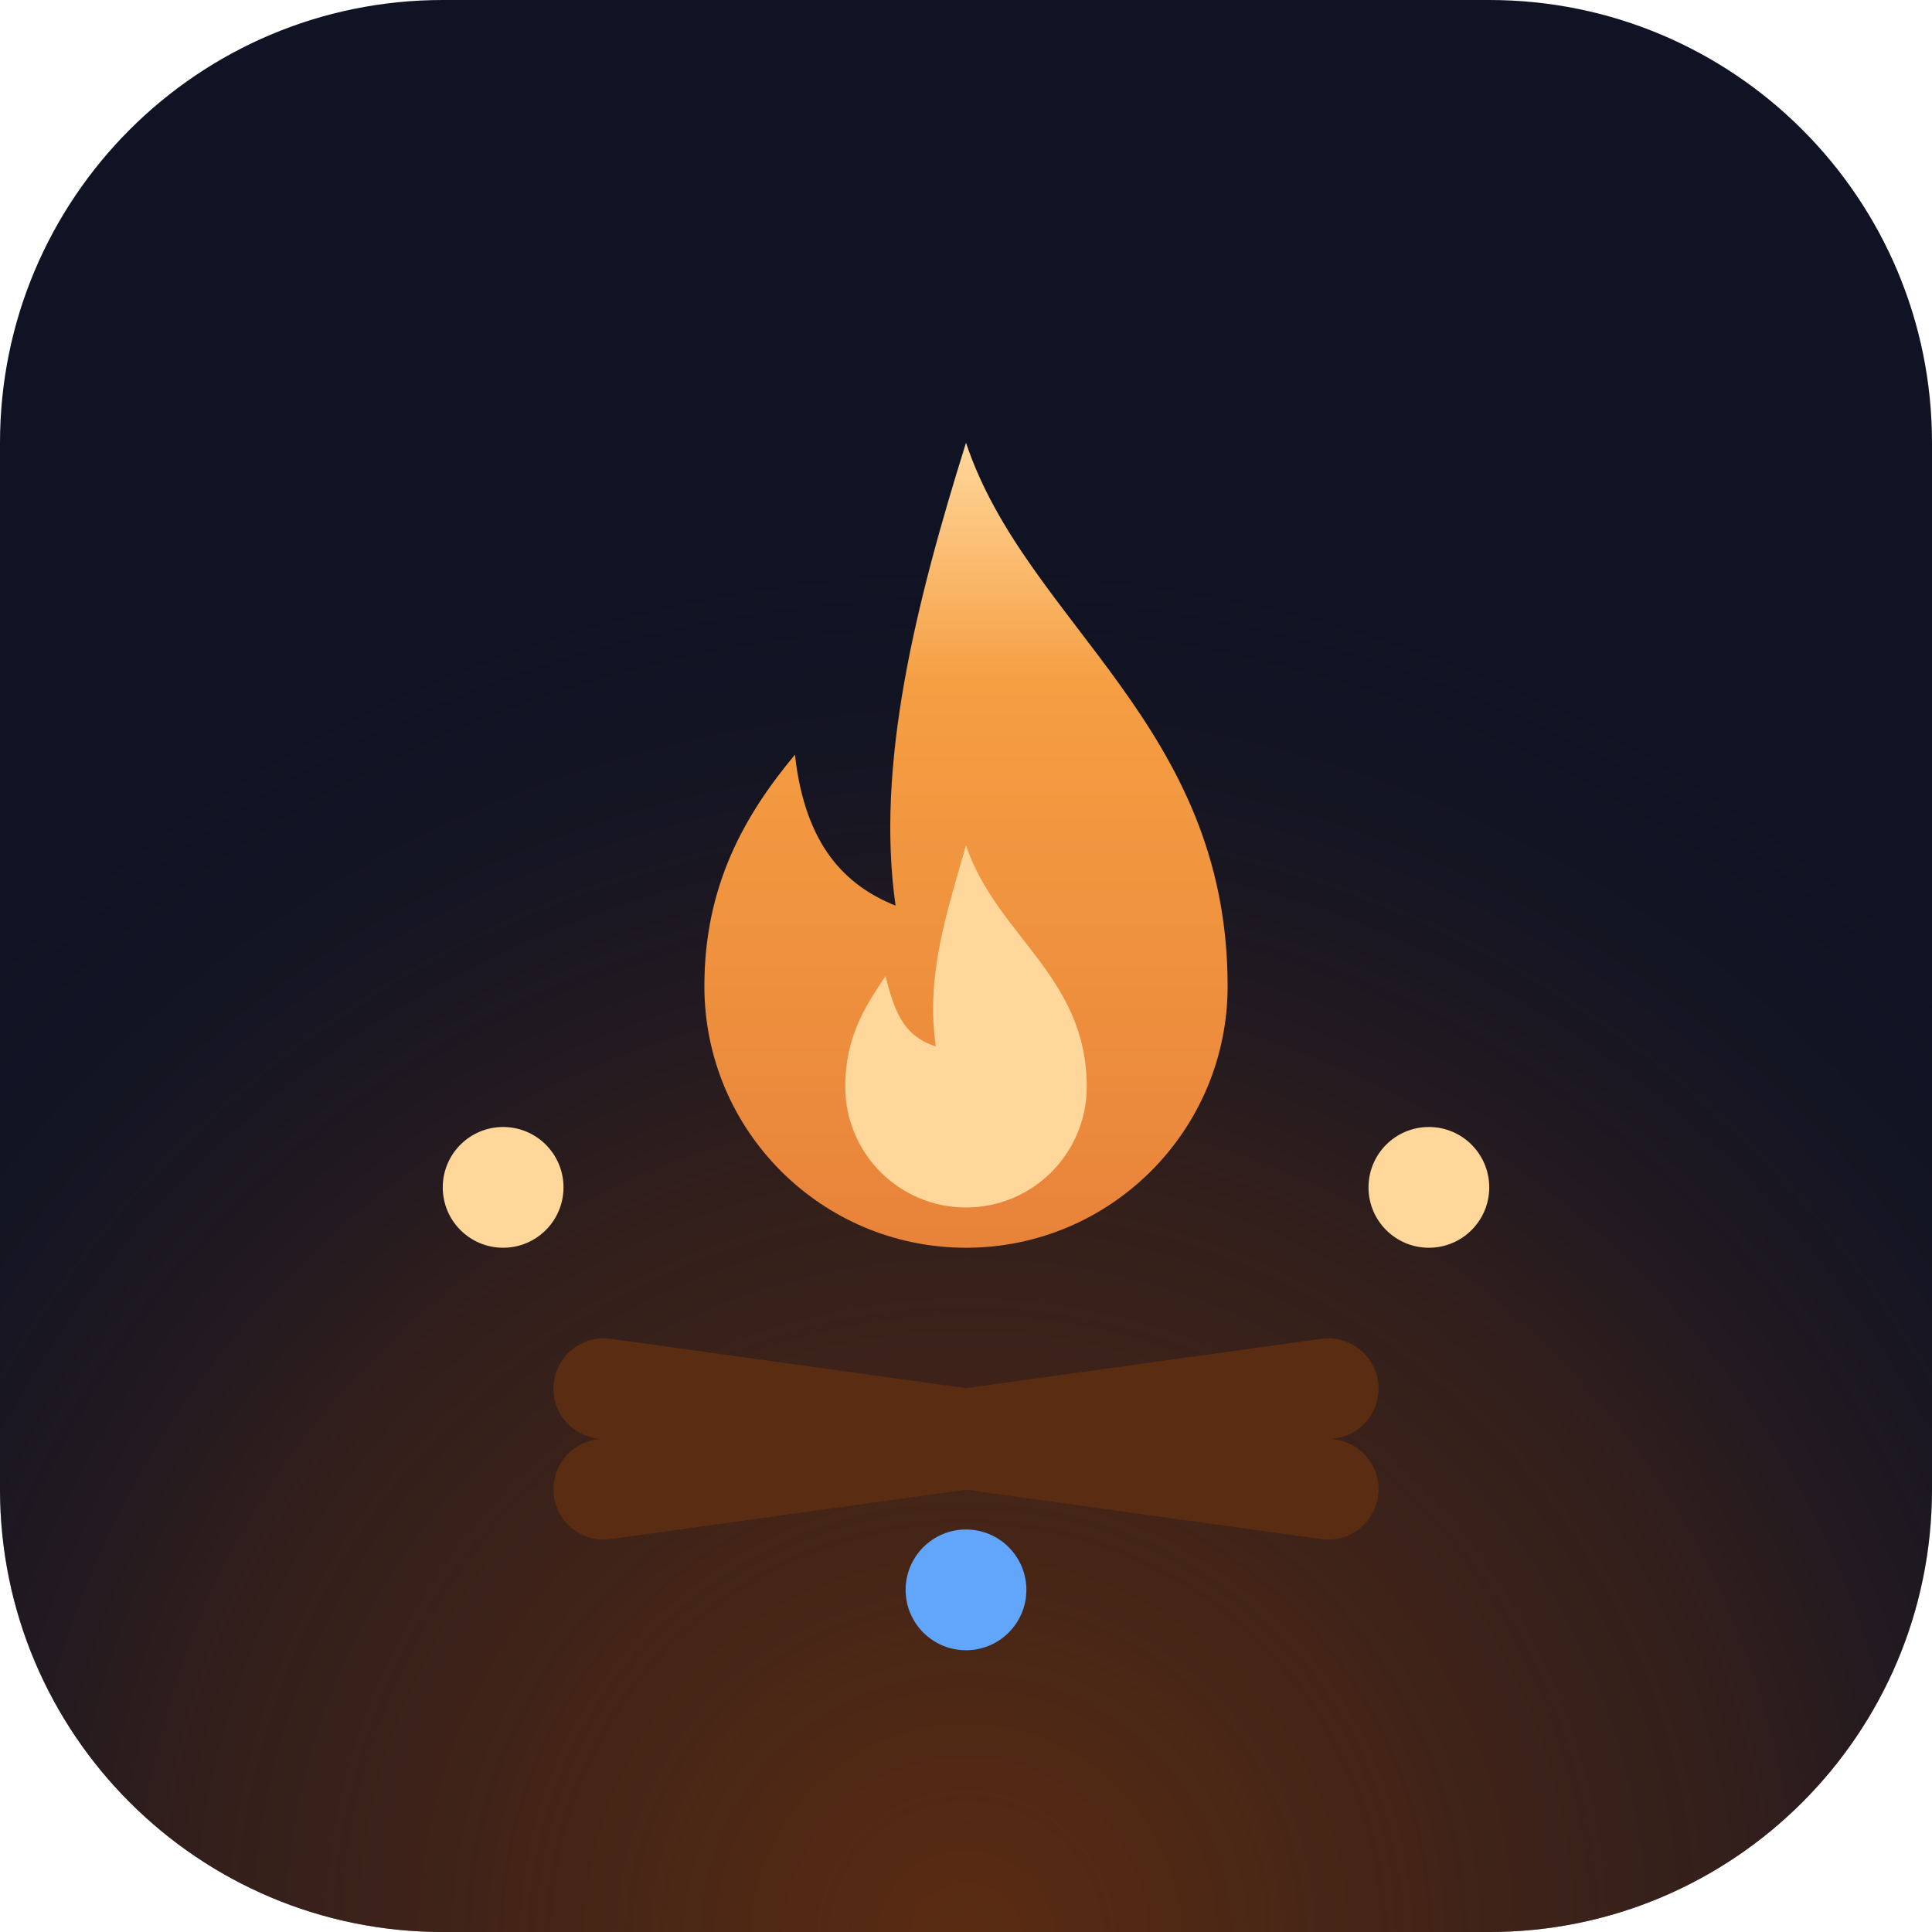
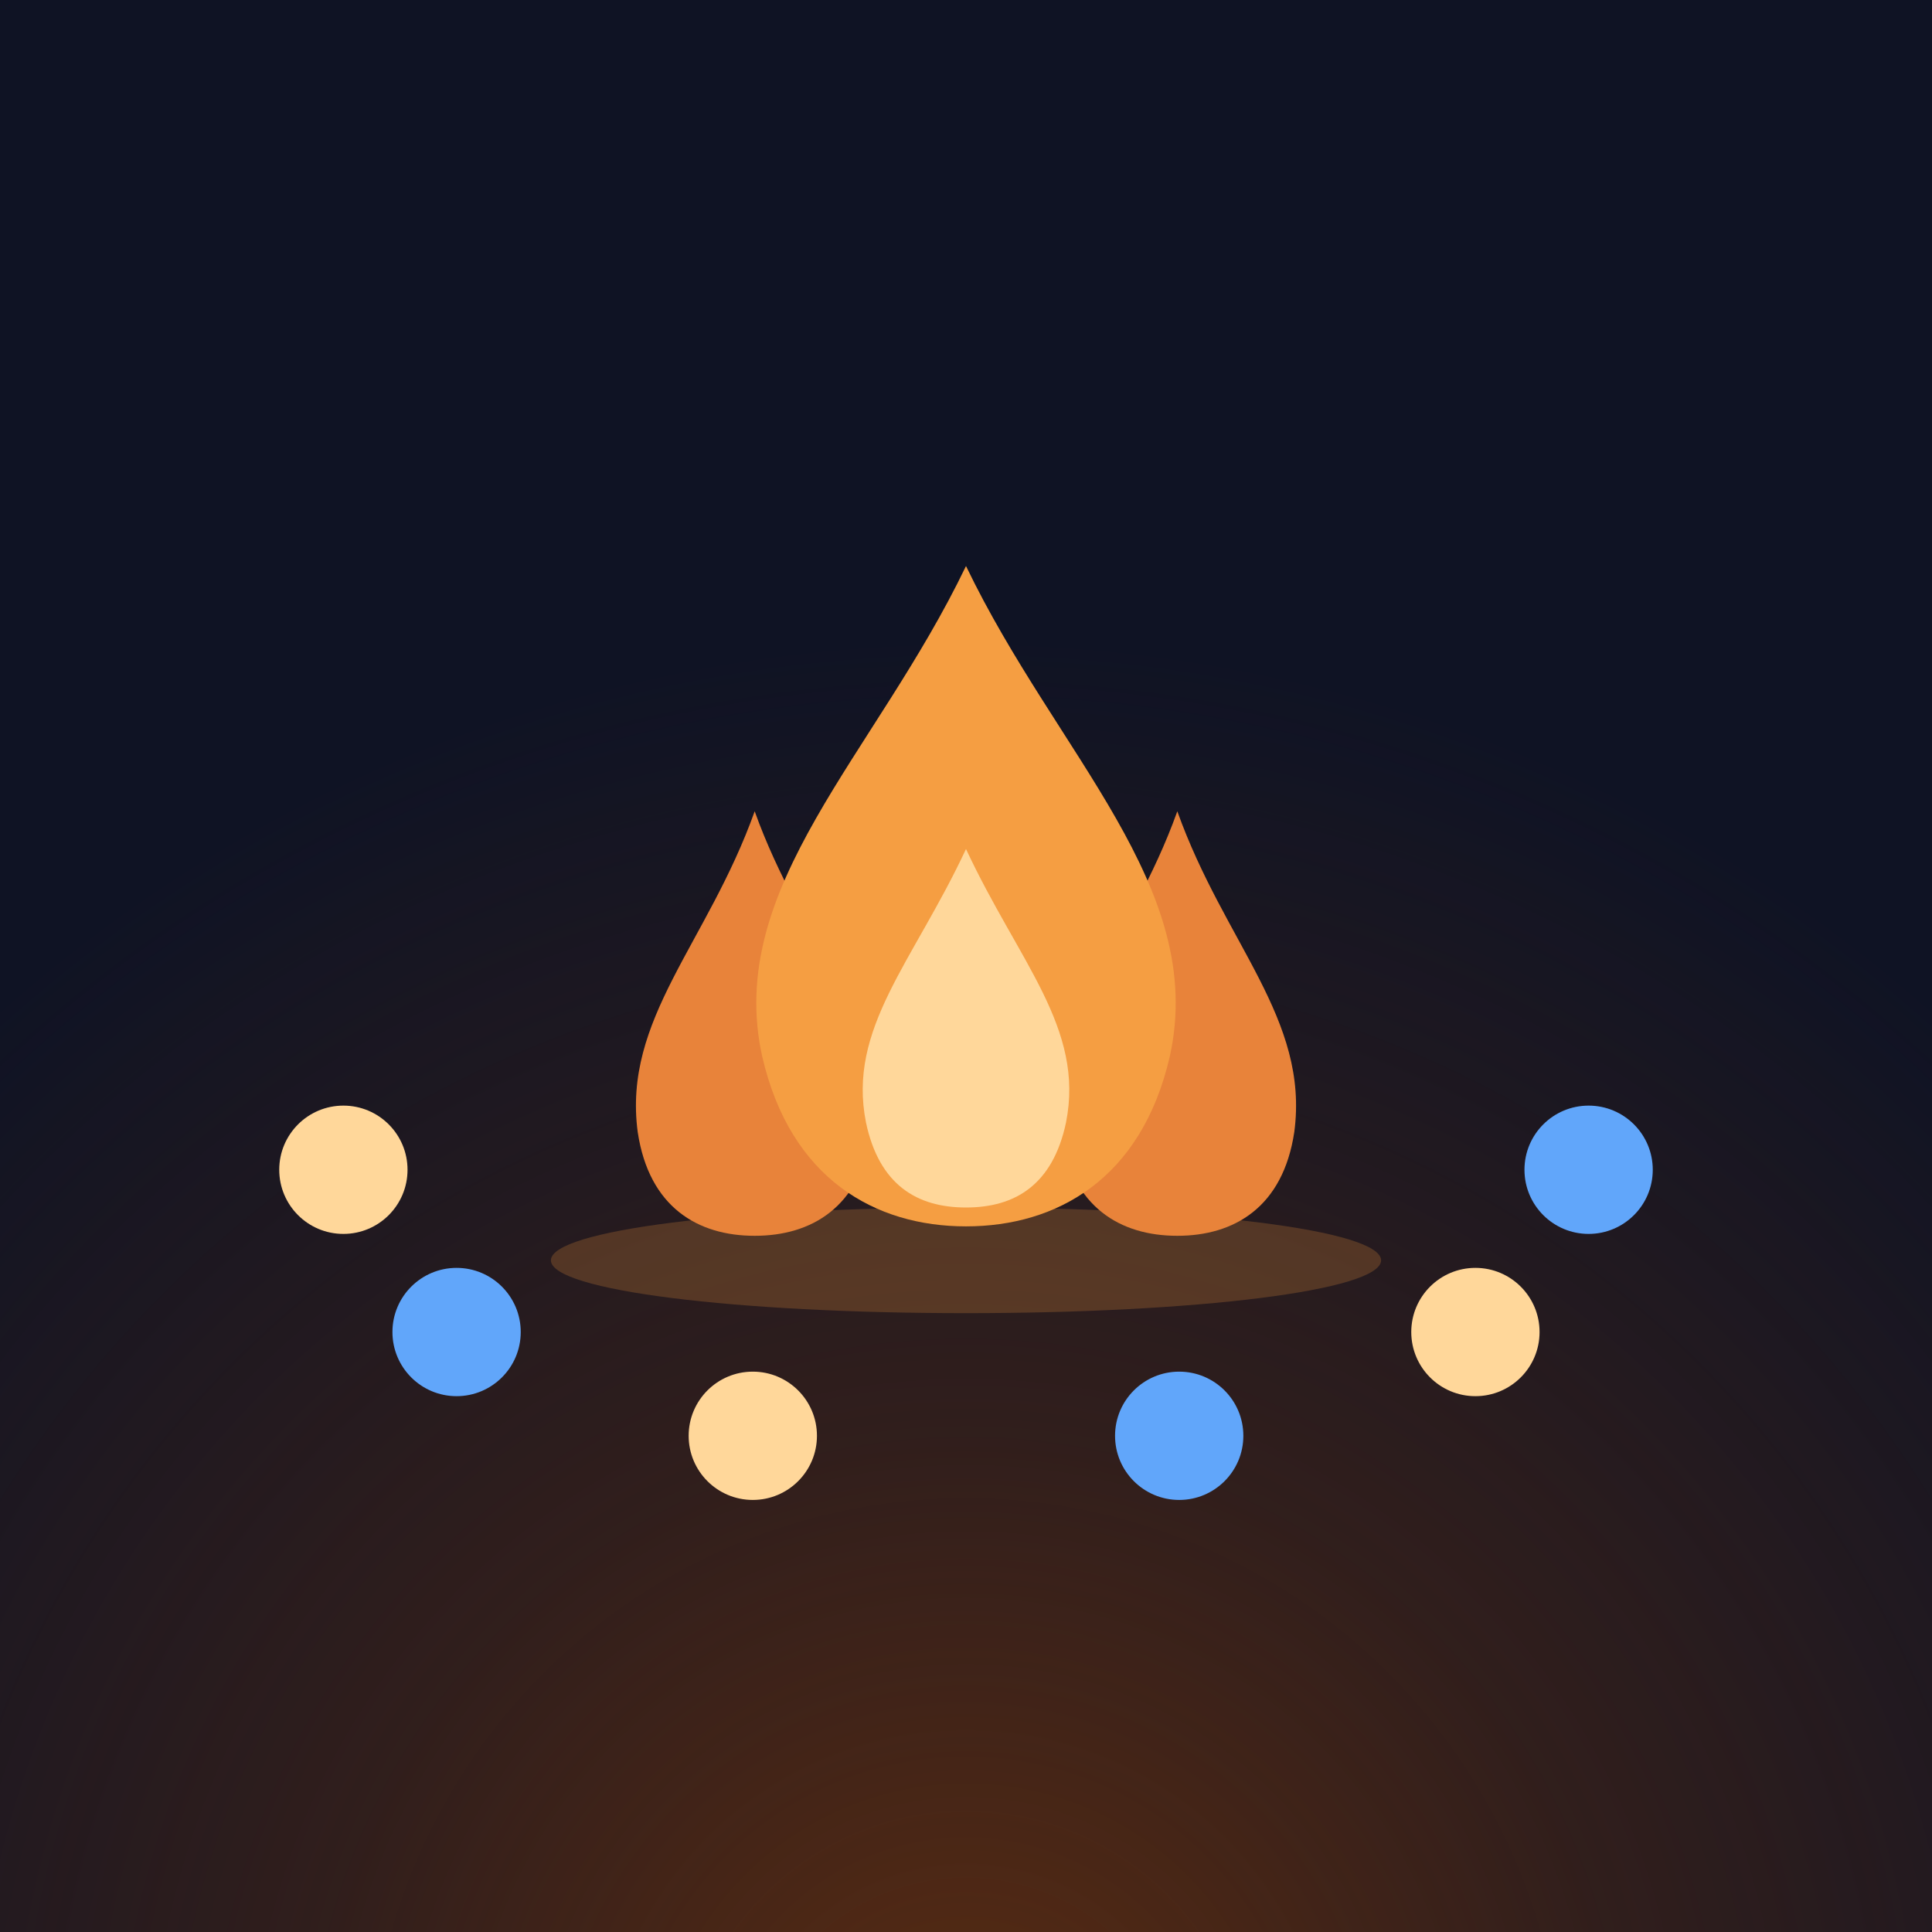
- <svg xmlns="http://www.w3.org/2000/svg" viewBox="0 0 192 192" role="img" aria-label="한데">
+ <svg xmlns="http://www.w3.org/2000/svg" viewBox="0 0 1024 1024">
  <defs>
-     <radialGradient id="glow" cx="0.5" cy="1" r="0.75">
-       <stop offset="0" stop-color="#5a2c12" />
-       <stop offset="0.55" stop-color="#5a2c12" stop-opacity="0.45" />
-       <stop offset="1" stop-color="#0f1324" stop-opacity="0" />
+     <radialGradient id="glow" cx="50%" cy="108%" r="75%" fx="50%" fy="108%">
+       <stop offset="0" stop-color="#5A2C12" />
+       <stop offset=".45" stop-color="#5A2C12" stop-opacity=".45" />
+       <stop offset="1" stop-color="#5A2C12" stop-opacity="0" />
    </radialGradient>
-     <linearGradient id="flame" x1="0" y1="1" x2="0" y2="0">
-       <stop offset="0" stop-color="#e8833a" />
-       <stop offset="0.7" stop-color="#f59e42" />
-       <stop offset="1" stop-color="#ffd79a" />
-     </linearGradient>
  </defs>
-   <rect width="192" height="192" rx="44" fill="#0f1324" />
-   <rect width="192" height="192" rx="44" fill="url(#glow)" />
-   <path d="M96 44c6 18 26 28 26 54a26 26 0 0 1-52 0c0-10 4-17 9-23 1 9 5 13 10 15-2-14 2-30 7-46z" fill="url(#flame)" />
-   <path d="M96 84c3 9 12 13 12 24a12 12 0 0 1-24 0c0-5 2-8 4-11 1 4 2 6 5 7-1-7 1-13 3-20z" fill="#ffd79a" />
-   <path d="M60 138l72 10M132 138l-72 10" stroke="#5a2c12" stroke-width="10" stroke-linecap="round" />
-   <circle cx="50" cy="118" r="6" fill="#ffd79a" />
-   <circle cx="142" cy="118" r="6" fill="#ffd79a" />
-   <circle cx="96" cy="158" r="6" fill="#61A6FA" />
+   <path d="M0 0H1024V1024H0Z" fill="#0F1324" />
+   <path d="M0 0H1024V1024H0Z" fill="url(#glow)" />
+   <path d="M292 668C292 652 390 640 512 640C634 640 732 652 732 668C732 684 634 696 512 696C390 696 292 684 292 668Z" fill="#F59E42" fill-opacity=".22" />
+   <path d="M400 430C425 500 470 540 462 600C456 640 430 655 400 655C370 655 344 640 338 600C330 540 375 500 400 430Z" fill="#E8833A" />
+   <path d="M624 430C599 500 554 540 562 600C568 640 594 655 624 655C654 655 680 640 686 600C694 540 649 500 624 430Z" fill="#E8833A" />
+   <path d="M512 300C560 400 640 470 620 560C605 625 560 650 512 650C464 650 419 625 404 560C384 470 464 400 512 300Z" fill="#F59E42" />
+   <path d="M512 450C540 510 575 545 565 595C558 628 538 640 512 640C486 640 466 628 459 595C449 545 484 510 512 450Z" fill="#FFD79A" />
+   <path d="M148 620a34 34 0 1 0 68 0a34 34 0 1 0 -68 0ZM365 761a34 34 0 1 0 68 0a34 34 0 1 0 -68 0ZM748 706a34 34 0 1 0 68 0a34 34 0 1 0 -68 0Z" fill="#FFD79A" />
+   <path d="M208 706a34 34 0 1 0 68 0a34 34 0 1 0 -68 0ZM591 761a34 34 0 1 0 68 0a34 34 0 1 0 -68 0ZM808 620a34 34 0 1 0 68 0a34 34 0 1 0 -68 0Z" fill="#61A6FA" />
</svg>
